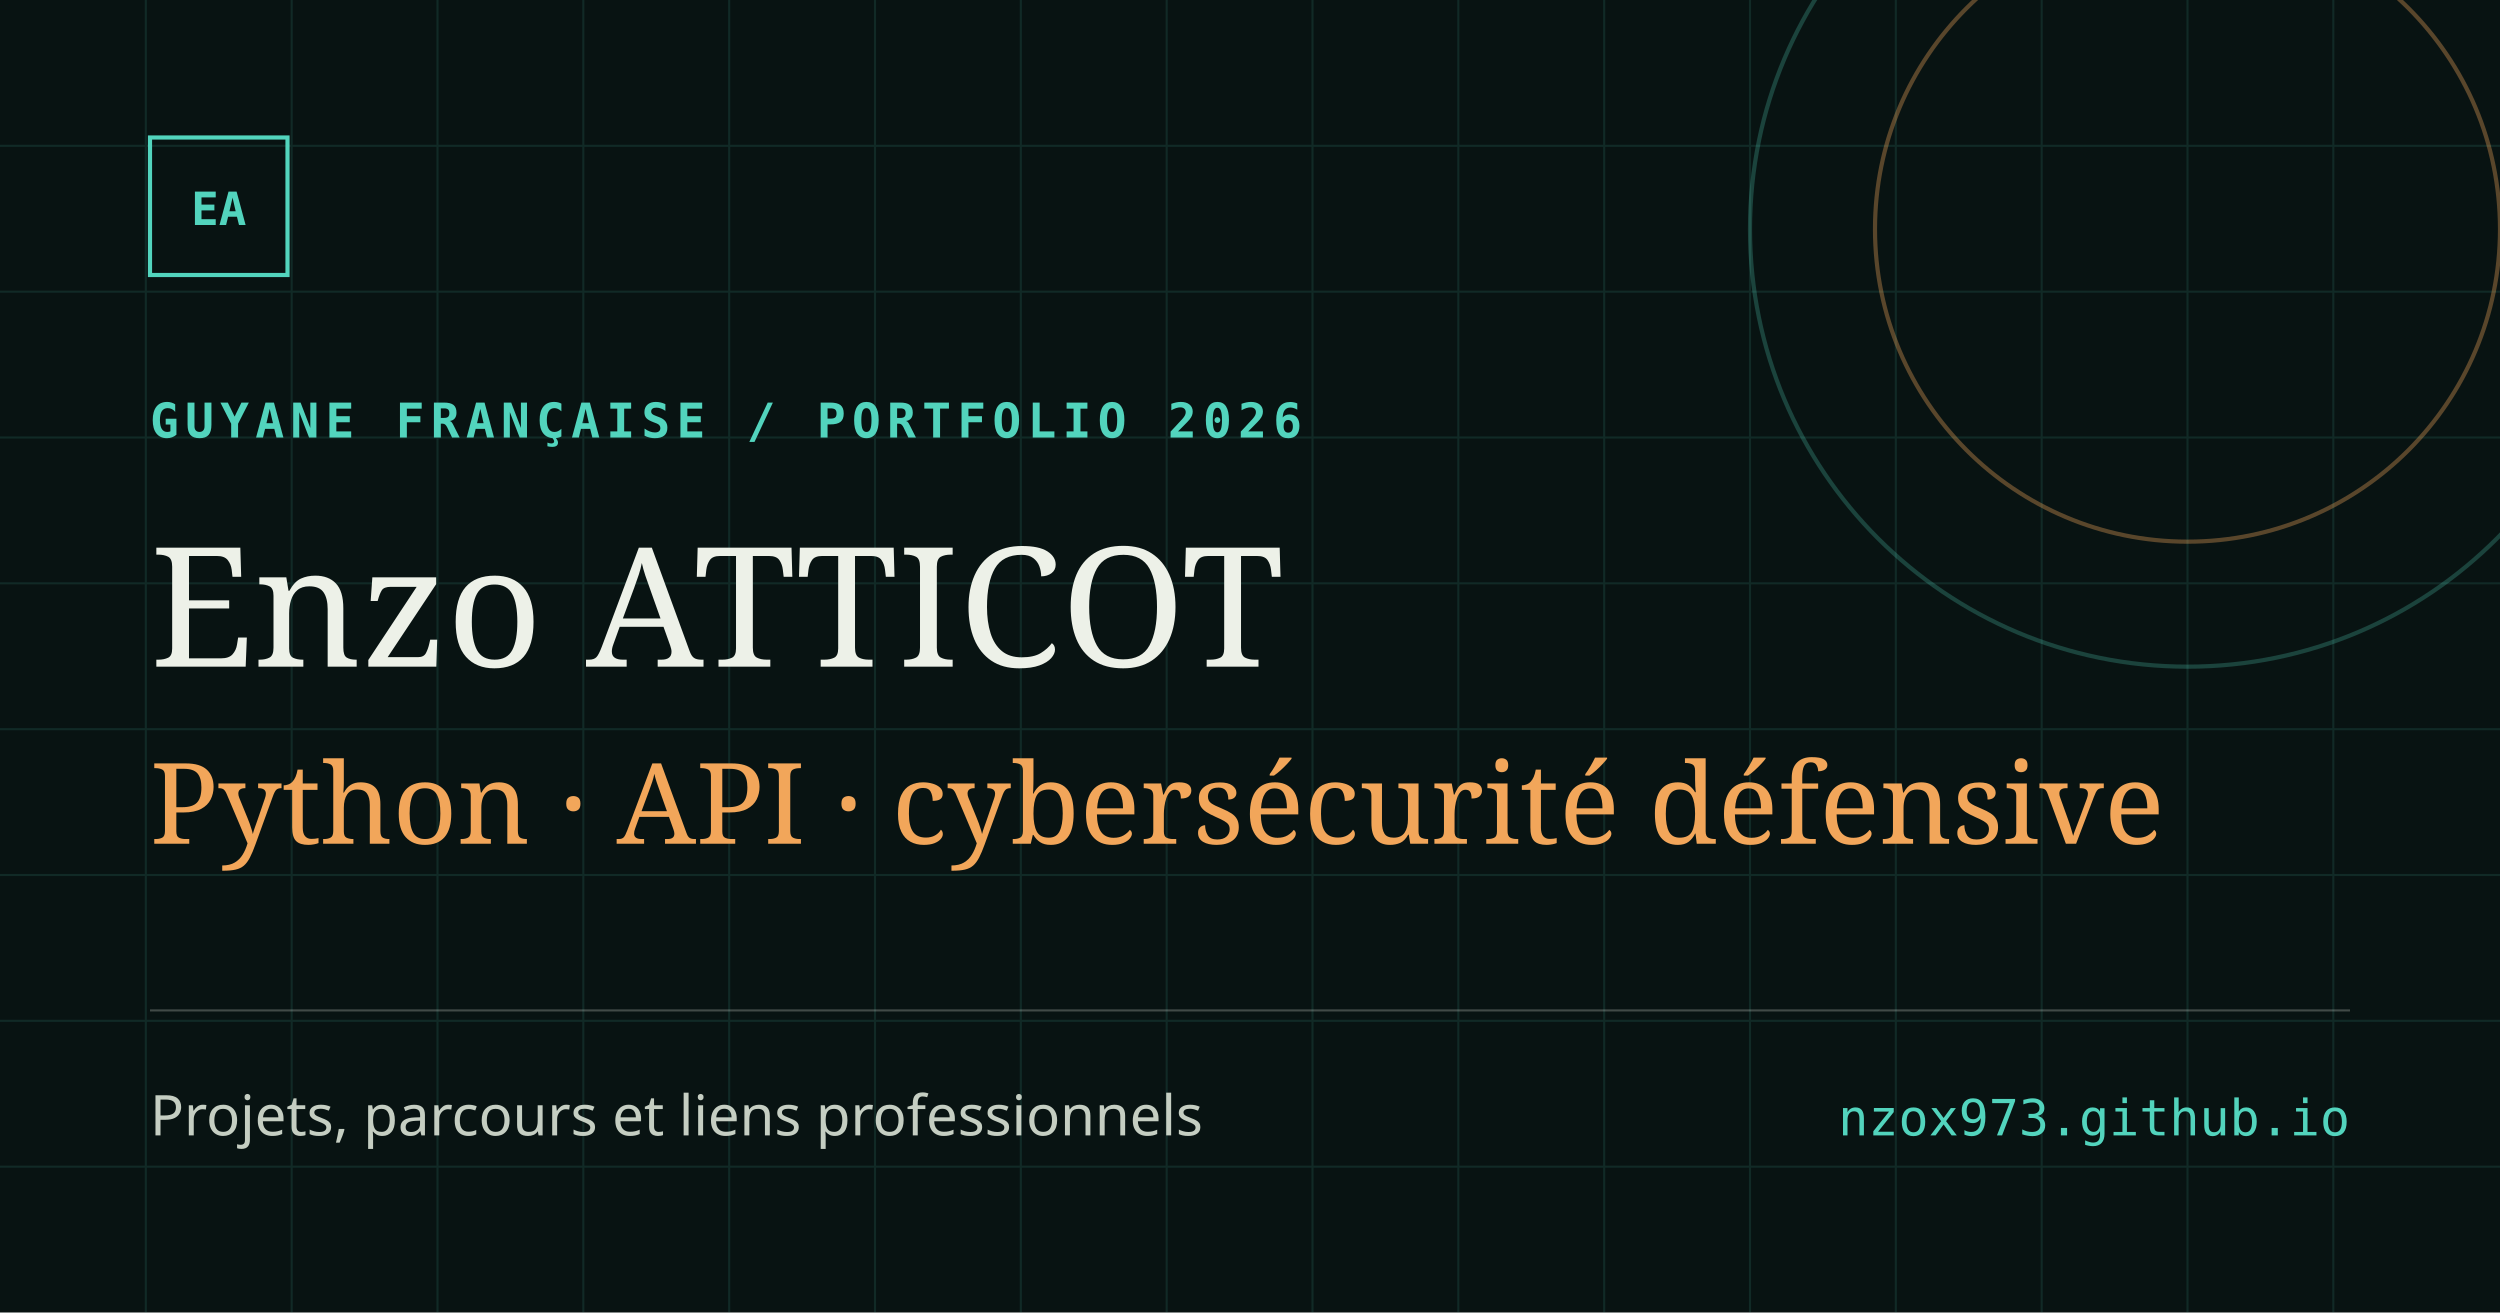
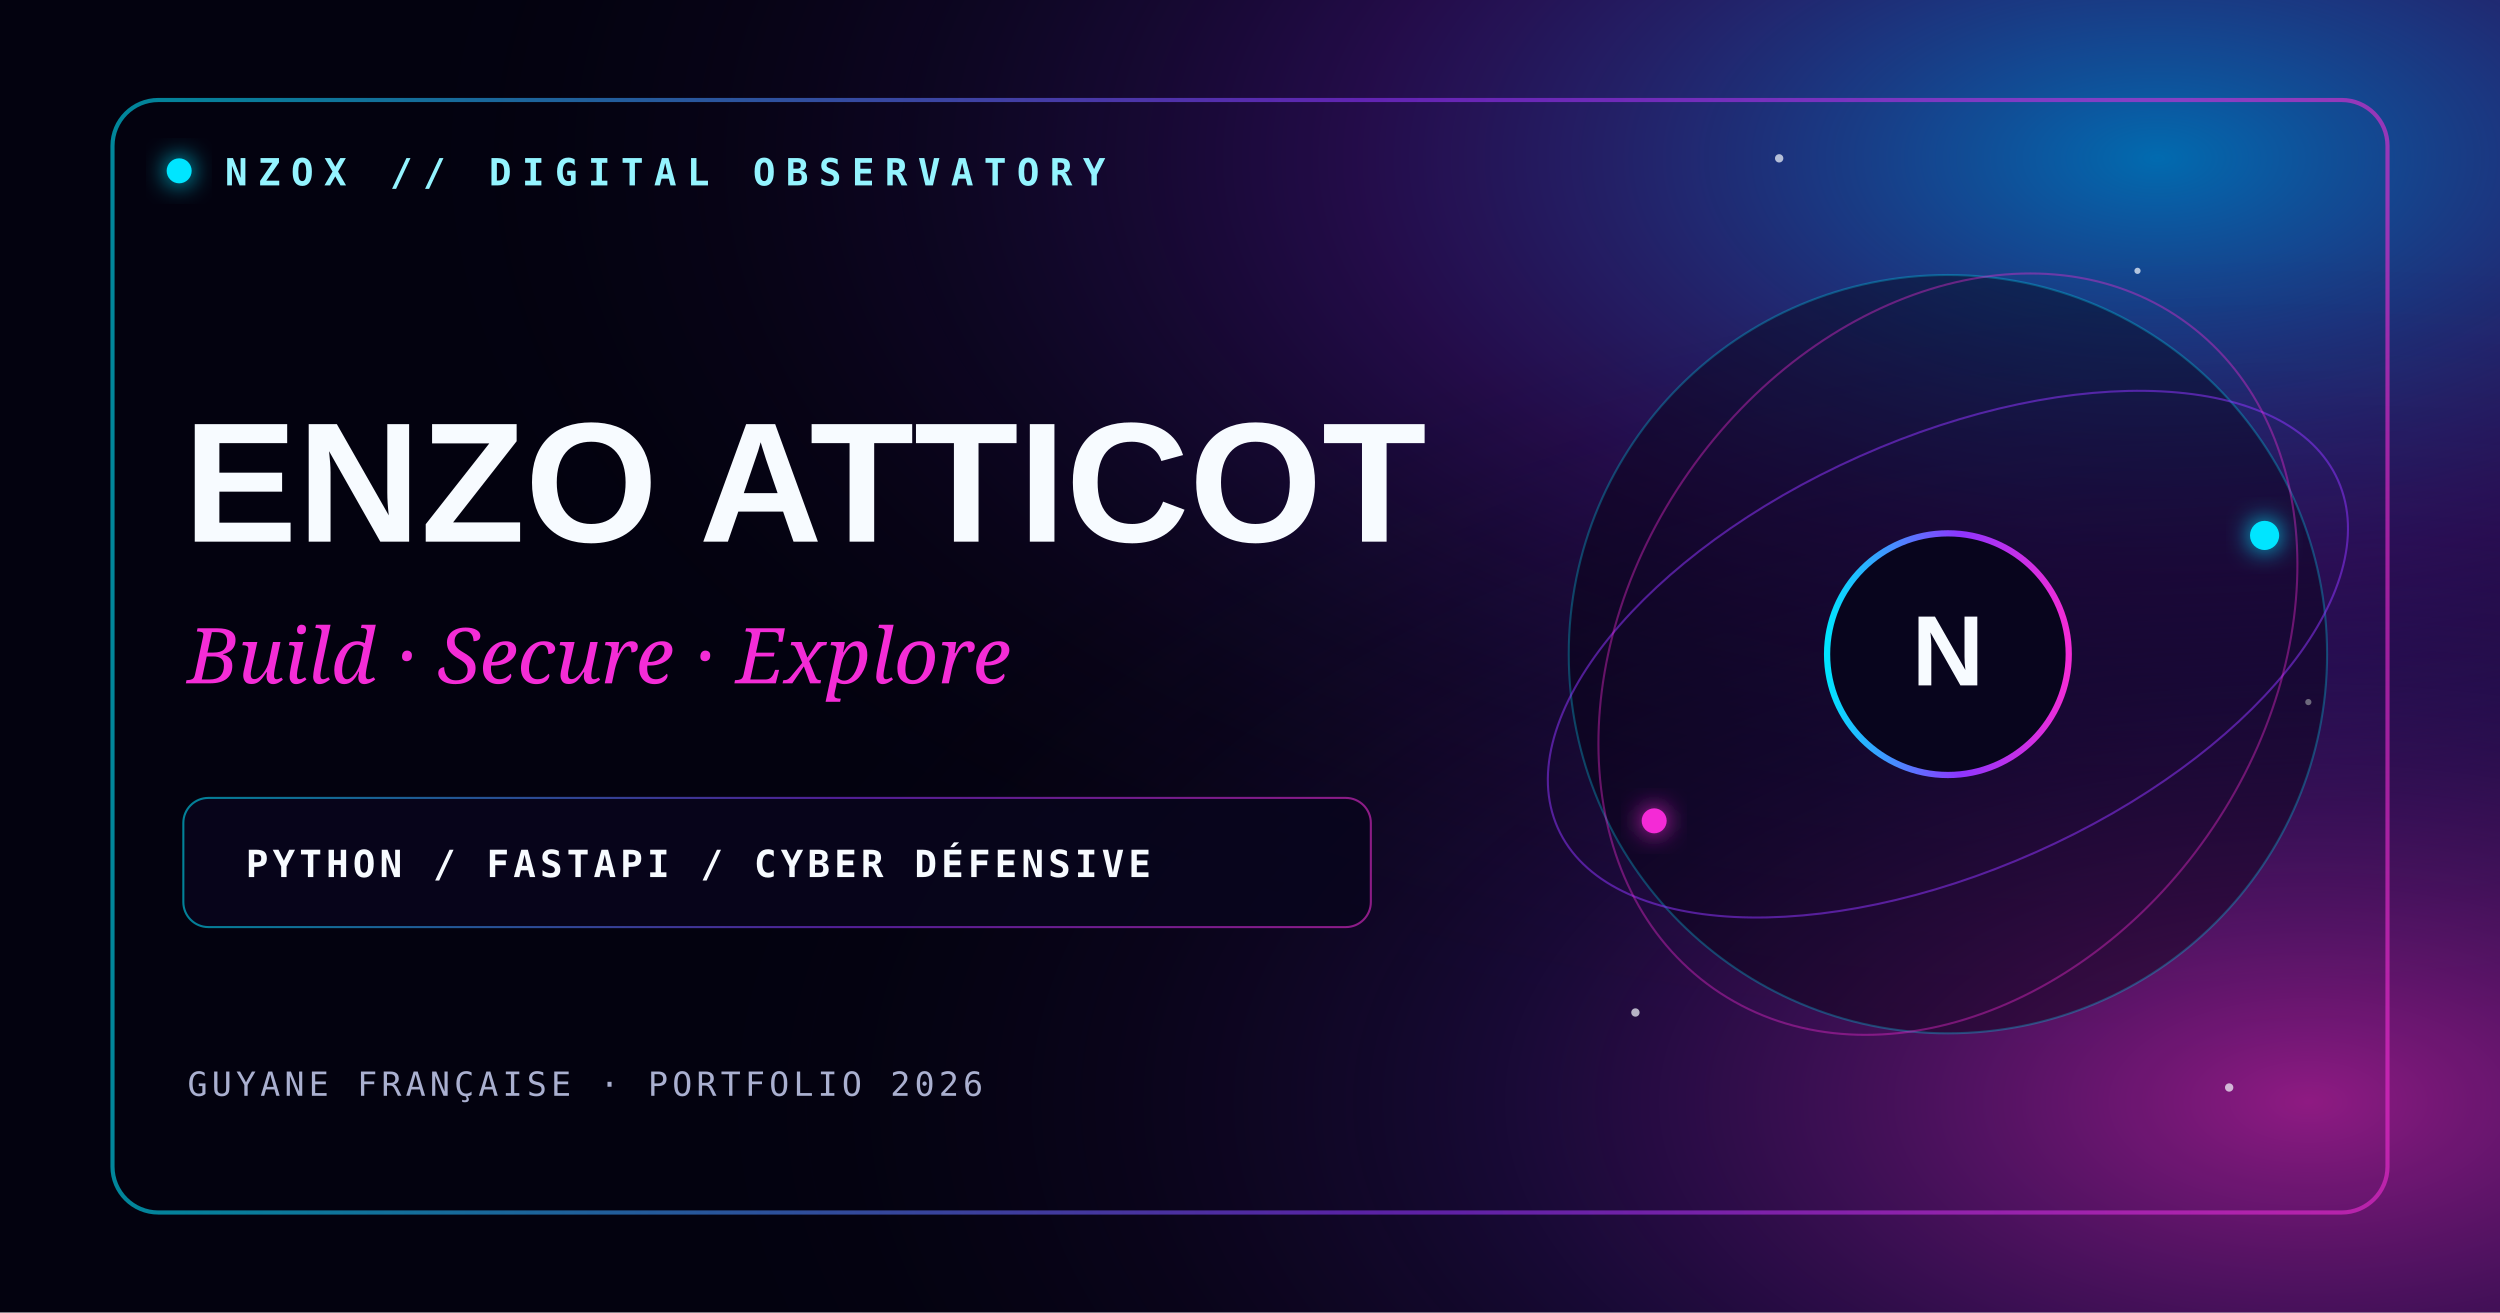
<svg xmlns="http://www.w3.org/2000/svg" viewBox="0 0 1200 630">
-   <rect width="1200" height="630" fill="#081312" />
-   <g opacity=".12" stroke="#52d4bd">
-     <path d="M0 70h1200M0 140h1200M0 210h1200M0 280h1200M0 350h1200M0 420h1200M0 490h1200M0 560h1200" />
-     <path d="M70 0v630M140 0v630M210 0v630M280 0v630M350 0v630M420 0v630M490 0v630M560 0v630M630 0v630M700 0v630M770 0v630M840 0v630M910 0v630M980 0v630M1050 0v630M1120 0v630" />
+   <defs>
+     <radialGradient id="nebulaA" cx=".86" cy=".12" r=".7">
+       <stop stop-color="#008fe8" stop-opacity=".74" />
+       <stop offset=".45" stop-color="#6a24c8" stop-opacity=".32" />
+       <stop offset="1" stop-color="#03020f" stop-opacity="0" />
+     </radialGradient>
+     <radialGradient id="nebulaB" cx=".92" cy=".84" r=".65">
+       <stop stop-color="#f42cd6" stop-opacity=".58" />
+       <stop offset=".5" stop-color="#6a24c8" stop-opacity=".2" />
+       <stop offset="1" stop-color="#03020f" stop-opacity="0" />
+     </radialGradient>
+     <linearGradient id="edge" x1="0" x2="1">
+       <stop stop-color="#00e5ff" />
+       <stop offset=".55" stop-color="#8e35ff" />
+       <stop offset="1" stop-color="#f42cd6" />
+     </linearGradient>
+     <filter id="glow" x="-80%" y="-80%" width="260%" height="260%">
+       <feGaussianBlur stdDeviation="6" result="blur" />
+       <feMerge>
+         <feMergeNode in="blur" />
+         <feMergeNode in="SourceGraphic" />
+       </feMerge>
+     </filter>
+   </defs>
+   <rect width="1200" height="630" fill="#03020f" />
+   <rect width="1200" height="630" fill="url(#nebulaA)" />
+   <rect width="1200" height="630" fill="url(#nebulaB)" />
+   <g fill="#f7fbff" opacity=".7">
+     <circle cx="854" cy="76" r="2" />
+     <circle cx="1026" cy="130" r="1.5" />
+     <circle cx="922" cy="262" r="2" />
+     <circle cx="1108" cy="337" r="1.5" />
+     <circle cx="785" cy="486" r="2" />
+     <circle cx="1070" cy="522" r="2" />
  </g>
-   <circle cx="1050" cy="110" r="210" fill="none" stroke="#52d4bd" stroke-width="2" opacity=".25" />
-   <circle cx="1050" cy="110" r="150" fill="none" stroke="#f2a65a" stroke-width="2" opacity=".35" />
-   <rect x="72" y="66" width="66" height="66" fill="none" stroke="#52d4bd" stroke-width="2" />
-   <text x="105" y="108" fill="#52d4bd" font-family="monospace" font-size="22" font-weight="700" text-anchor="middle">EA</text>
-   <text x="72" y="210" fill="#52d4bd" font-family="monospace" font-size="23" font-weight="700" letter-spacing="3">GUYANE FRANÇAISE / PORTFOLIO 2026</text>
-   <text x="72" y="320" fill="#edf1e8" font-family="Georgia, serif" font-size="80">Enzo ATTICOT</text>
-   <text x="72" y="405" fill="#f2a65a" font-family="Georgia, serif" font-size="54">Python · API · cybersécurité défensive</text>
-   <line x1="72" y1="485" x2="1128" y2="485" stroke="#edf1e8" opacity=".25" />
-   <text x="72" y="545" fill="#c5cec2" font-family="Aptos, sans-serif" font-size="27">Projets, parcours et liens professionnels</text>
-   <text x="1128" y="545" fill="#52d4bd" font-family="monospace" font-size="24" text-anchor="end">nzox973.github.io</text>
+   <g transform="translate(935 314)">
+     <circle r="182" fill="#03020f" fill-opacity=".42" stroke="#00e5ff" stroke-opacity=".28" />
+     <ellipse rx="205" ry="104" fill="none" stroke="#8e35ff" stroke-opacity=".52" transform="rotate(-24)" />
+     <ellipse rx="152" ry="196" fill="none" stroke="#f42cd6" stroke-opacity=".38" transform="rotate(35)" />
+     <circle cx="152" cy="-57" r="7" fill="#00e5ff" filter="url(#glow)" />
+     <circle cx="-141" cy="80" r="6" fill="#f42cd6" filter="url(#glow)" />
+     <circle r="58" fill="#08051d" stroke="url(#edge)" stroke-width="3" />
+     <text y="15" fill="#f7fbff" font-family="Segoe UI,Arial,sans-serif" font-size="48" font-weight="800" text-anchor="middle">N</text>
+   </g>
+   <rect x="54" y="48" width="1092" height="534" rx="22" fill="none" stroke="url(#edge)" stroke-opacity=".58" stroke-width="2" />
+   <circle cx="86" cy="82" r="6" fill="#00e5ff" filter="url(#glow)" />
+   <text x="108" y="89" fill="#94f4ff" font-family="Consolas,monospace" font-size="18" font-weight="700" letter-spacing="5">NZOX // DIGITAL OBSERVATORY</text>
+   <text x="88" y="260" fill="#f7fbff" font-family="Segoe UI,Arial,sans-serif" font-size="82" font-weight="800">ENZO ATTICOT</text>
+   <text x="90" y="328" fill="#f42cd6" font-family="Georgia,serif" font-size="37" font-style="italic">Build · Secure · Explore</text>
+   <rect x="88" y="383" width="570" height="62" rx="12" fill="#08051d" fill-opacity=".82" stroke="url(#edge)" stroke-opacity=".56" />
+   <text x="118" y="421" fill="#f7fbff" font-family="Consolas,monospace" font-size="18" font-weight="700" letter-spacing="2">PYTHON / FASTAPI / CYBER DÉFENSIVE</text>
+   <text x="90" y="526" fill="#aab0d0" font-family="Consolas,monospace" font-size="16" letter-spacing="2">GUYANE FRANÇAISE · PORTFOLIO 2026</text>
</svg>
